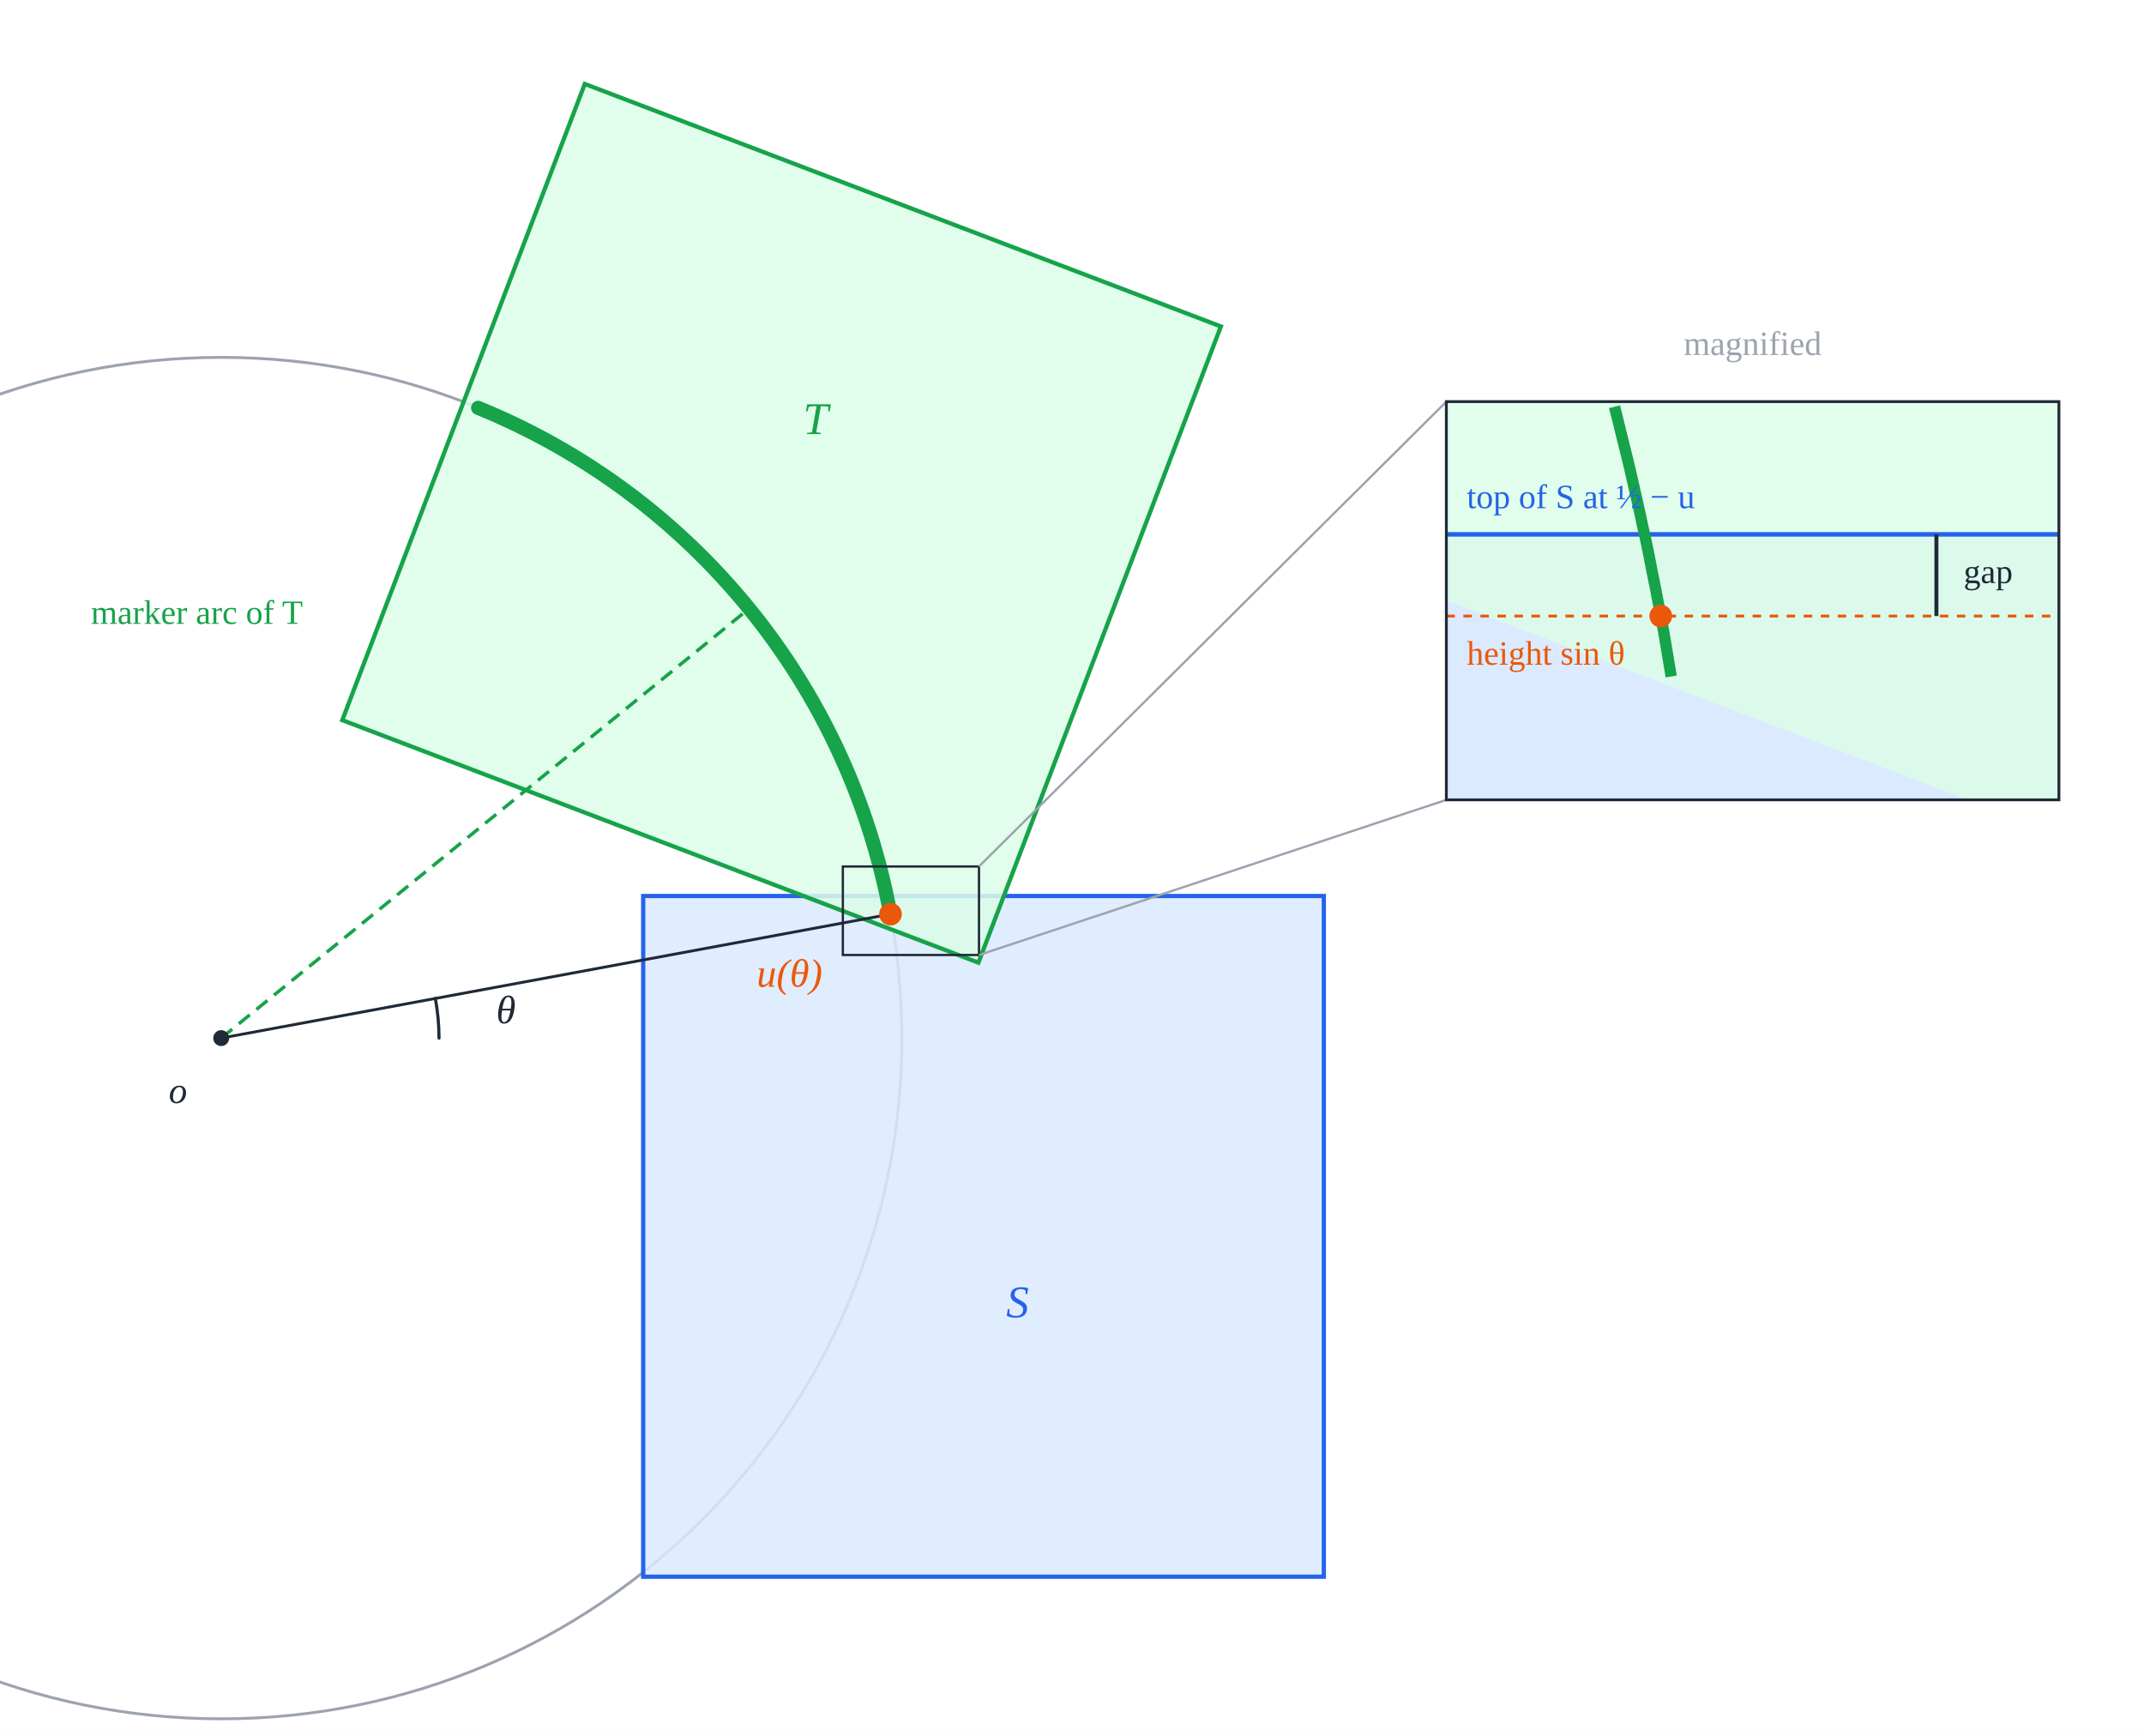
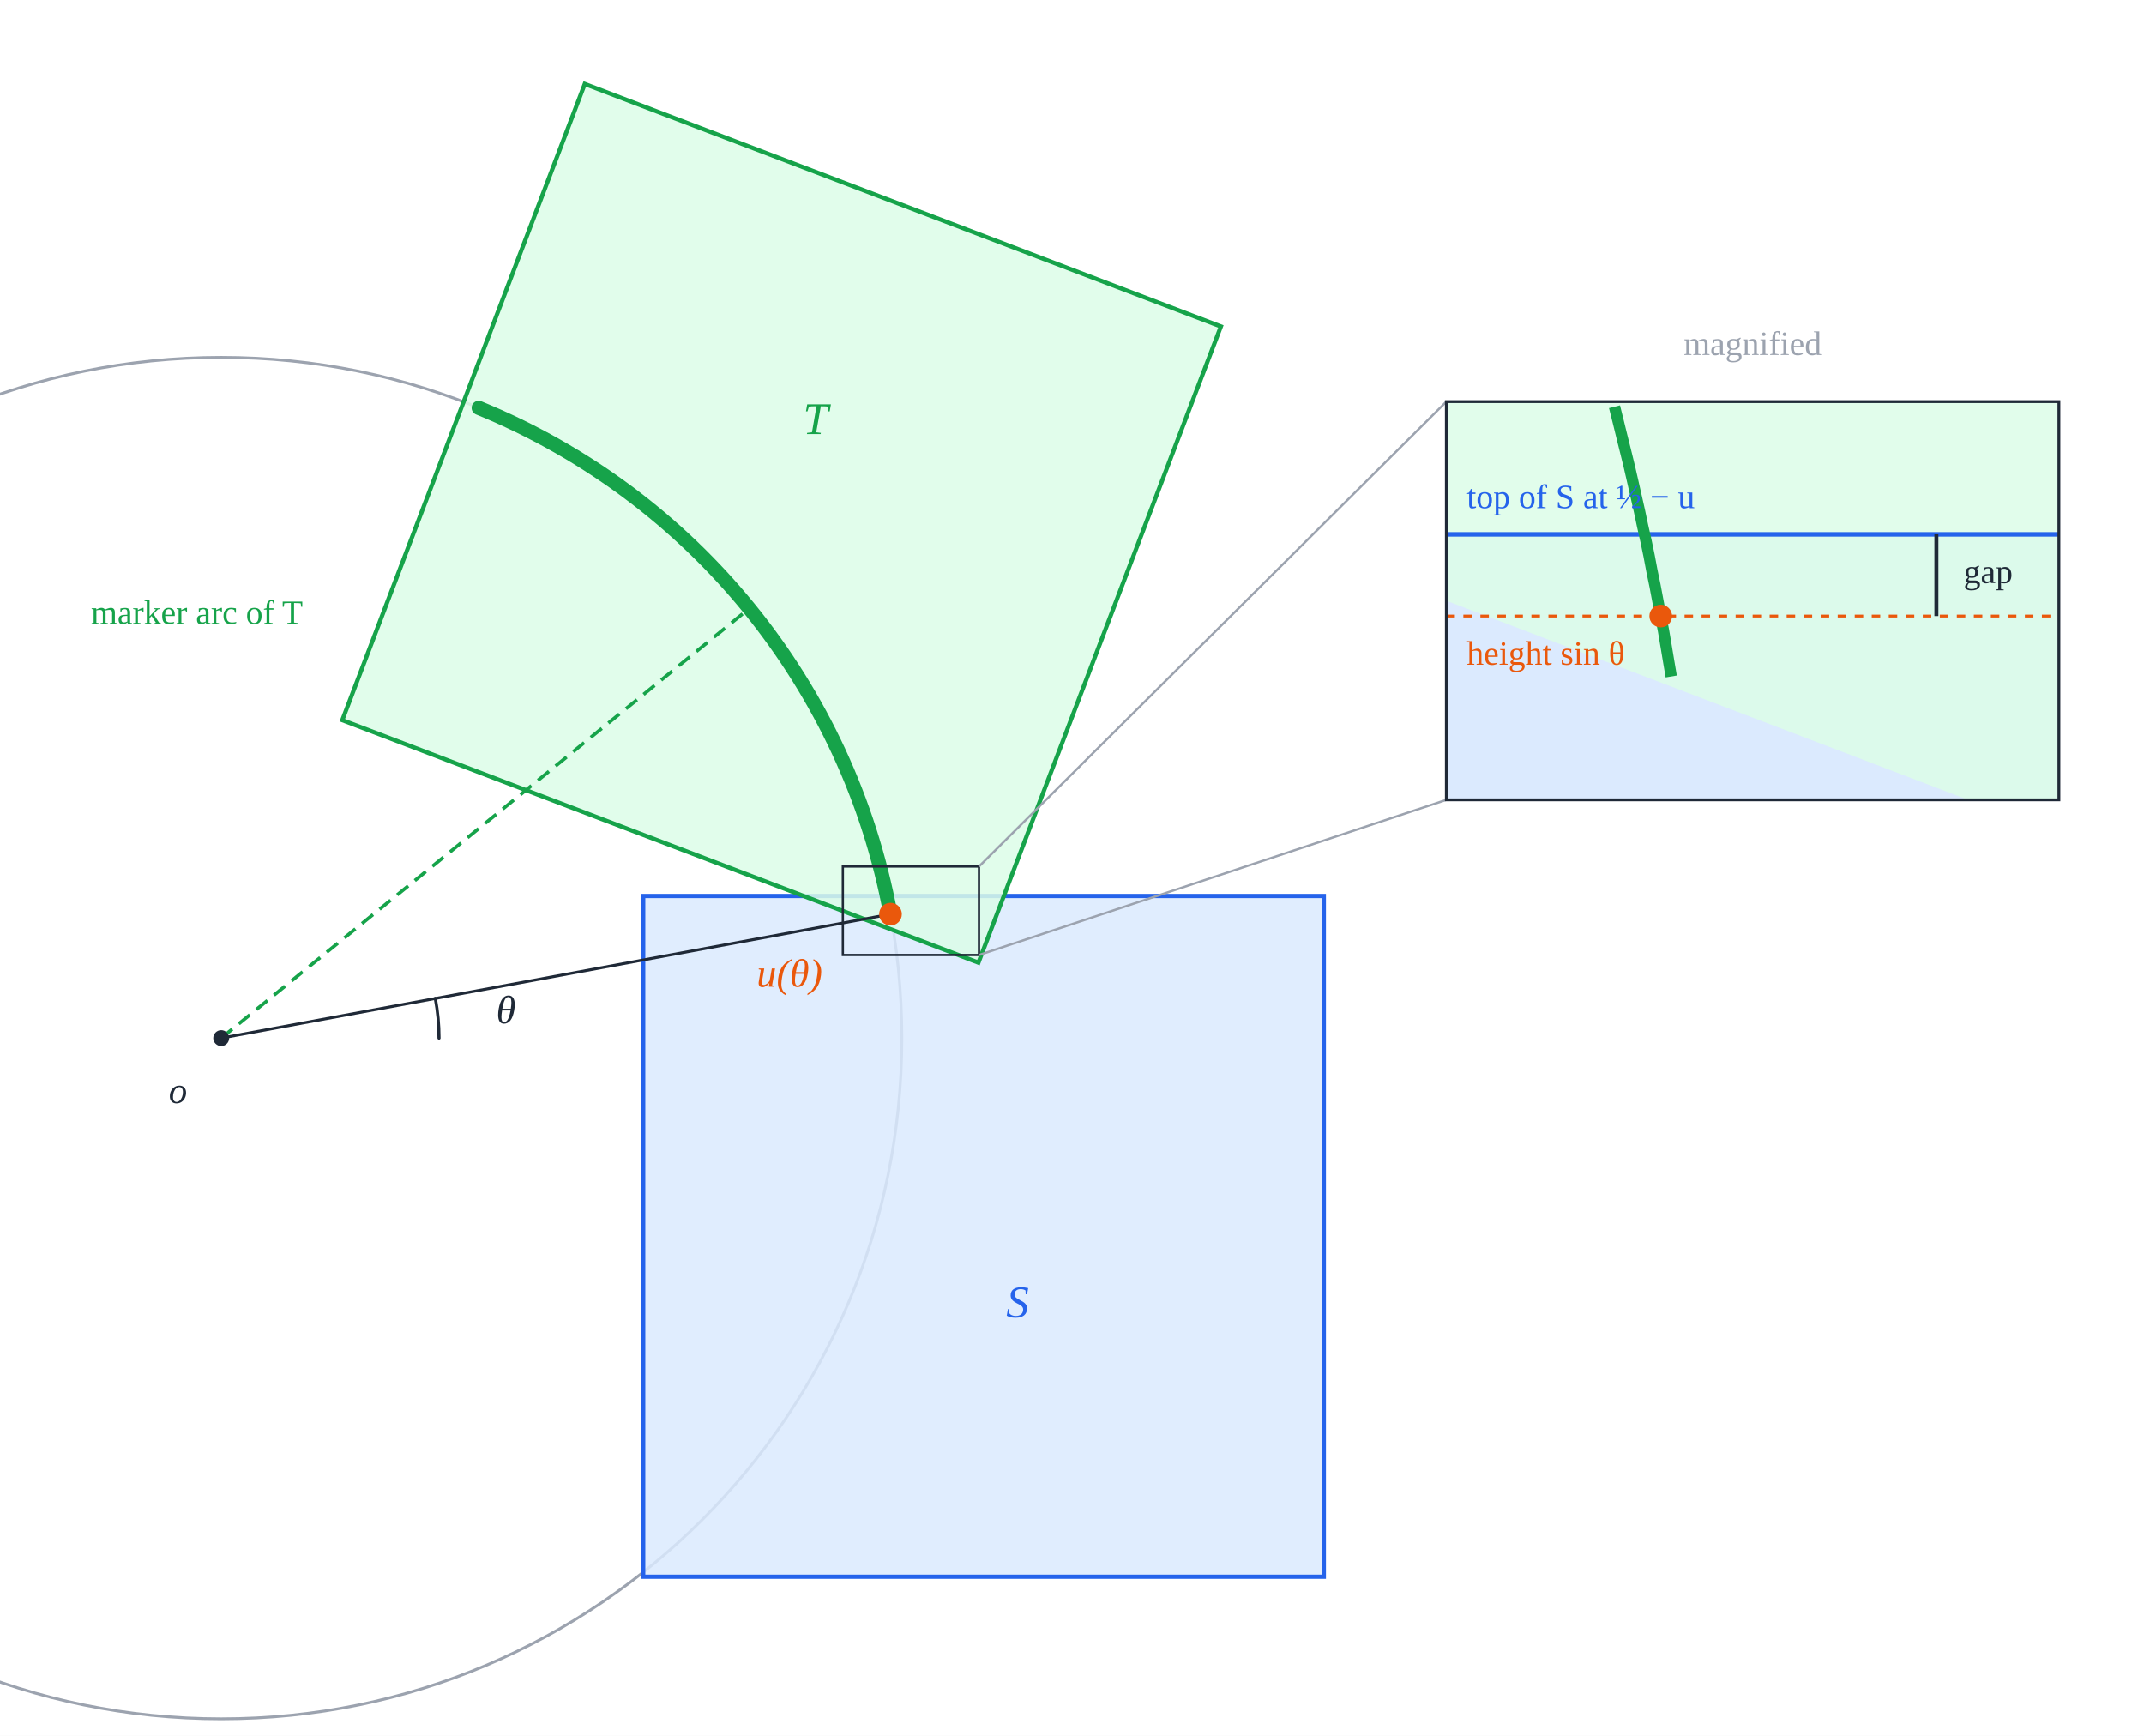
<svg xmlns="http://www.w3.org/2000/svg" width="756" height="612" viewBox="0 0 756 612" role="img" aria-label="A canonical pair for the signs minus 1 and minus 1 with a side source of small label: the point u(theta) of the marker arc of T, half a radian behind its marker, lies in T and below the top edge of S">
  <defs>
    <marker id="arrow" viewBox="0 0 10 10" refX="9" refY="5" markerUnits="userSpaceOnUse" markerWidth="11" markerHeight="11" orient="auto-start-reverse">
      <path d="M 0 0 L 10 5 L 0 10 z" fill="#1f2937" />
    </marker>
  </defs>
  <rect width="100%" height="100%" fill="#ffffff" />
  <circle cx="78.0" cy="366.0" r="240.0" fill="none" stroke="#9ca3af" stroke-width="1" />
  <polygon points="226.8,555.9 466.8,555.9 466.8,315.9 226.8,315.9" fill="#dbeafe" stroke="#2563eb" stroke-width="1.5" fill-opacity="0.85" />
  <polygon points="345.0,339.4 430.5,115.1 206.2,29.6 120.7,253.9" fill="#dcfce7" stroke="#16a34a" stroke-width="1.5" fill-opacity="0.85" />
-   <path d="M 314.0 322.5 A 240.0 240.0 0 0 0 168.6 143.8" fill="none" stroke="#16a34a" stroke-width="5" stroke-linecap="round" />
+   <path d="M 314.0 322.3 A 240.0 240.0 0 0 0 168.8 143.8" fill="none" stroke="#16a34a" stroke-width="5" stroke-linecap="round" />
  <line x1="78.0" y1="366.0" x2="264.2" y2="214.5" stroke="#16a34a" stroke-width="1.2" stroke-dasharray="5 3" />
  <line x1="78.0" y1="366.0" x2="314.0" y2="322.3" stroke="#1f2937" stroke-width="1" />
  <path d="M 154.8 366.0 A 76.8 76.8 0 0 0 153.5 352.0" fill="none" stroke="#1f2937" stroke-width="1.1" stroke-linecap="round" />
  <text x="178.4" y="356.8" font-size="14" font-family="Georgia, 'Times New Roman', serif" fill="#1f2937" text-anchor="middle" dominant-baseline="middle" font-style="italic">θ</text>
  <circle cx="314.0" cy="322.3" r="4" fill="#ea580c" />
  <text x="290.0" y="343.9" font-size="14" font-family="Georgia, 'Times New Roman', serif" fill="#ea580c" text-anchor="end" dominant-baseline="middle" font-style="italic">u(θ)</text>
  <text x="106.8" y="217.2" font-size="12" font-family="Georgia, 'Times New Roman', serif" fill="#16a34a" text-anchor="end" dominant-baseline="middle">marker arc of T</text>
  <polygon points="297.2,336.7 345.2,336.7 345.2,305.5 297.2,305.5" fill="none" stroke="#1f2937" stroke-width="0.8" fill-opacity="1" />
  <line x1="345.2" y1="305.5" x2="510.0" y2="141.6" stroke="#9ca3af" stroke-width="0.8" />
  <line x1="345.2" y1="336.7" x2="510.0" y2="282.0" stroke="#9ca3af" stroke-width="0.8" />
  <polygon points="726.0,282.0 726.0,188.4 510.0,188.4 510.0,282.0" fill="#dbeafe" stroke="none" stroke-width="1.5" fill-opacity="1" />
  <polygon points="726.0,282.0 726.0,141.6 510.0,141.6 510.0,211.8 694.0,282.0" fill="#dcfce7" stroke="none" stroke-width="1.5" fill-opacity="0.85" />
  <line x1="510.0" y1="188.4" x2="726.0" y2="188.4" stroke="#2563eb" stroke-width="1.6" />
  <line x1="510.0" y1="211.8" x2="510.0" y2="211.8" stroke="#16a34a" stroke-width="1.6" />
  <polyline points="589.3,238.5 588.4,233.2 587.5,227.8 586.6,222.5 585.6,217.2 584.6,211.9 583.6,206.6 582.5,201.3 581.5,196.0 580.4,190.7 579.2,185.4 578.1,180.2 576.9,174.9 575.7,169.6 574.5,164.4 573.2,159.1 571.9,153.9 570.6,148.6 569.3,143.4" fill="none" stroke="#16a34a" stroke-width="4" stroke-opacity="1" stroke-linejoin="round" />
  <line x1="510.0" y1="217.2" x2="726.0" y2="217.2" stroke="#ea580c" stroke-width="1" stroke-dasharray="3 3" />
  <circle cx="585.6" cy="217.2" r="4" fill="#ea580c" />
  <line x1="682.8" y1="217.2" x2="682.8" y2="188.4" stroke="#1f2937" stroke-width="1.4" />
  <text x="692.4" y="202.8" font-size="12" font-family="Georgia, 'Times New Roman', serif" fill="#1f2937" text-anchor="start" dominant-baseline="middle">gap</text>
  <polygon points="510.0,282.0 726.0,282.0 726.0,141.6 510.0,141.6" fill="none" stroke="#1f2937" stroke-width="1" fill-opacity="1" />
  <text x="618.0" y="122.4" font-size="12" font-family="Georgia, 'Times New Roman', serif" fill="#9ca3af" text-anchor="middle" dominant-baseline="middle">magnified</text>
  <text x="517.2" y="176.4" font-size="12" font-family="Georgia, 'Times New Roman', serif" fill="#2563eb" text-anchor="start" dominant-baseline="middle">top of S at ½ − u</text>
  <text x="517.2" y="231.6" font-size="12" font-family="Georgia, 'Times New Roman', serif" fill="#ea580c" text-anchor="start" dominant-baseline="middle">height sin θ</text>
  <circle cx="78.0" cy="366.0" r="2.8" fill="#1f2937" />
  <text x="66.0" y="385.2" font-size="13" font-family="Georgia, 'Times New Roman', serif" fill="#1f2937" text-anchor="end" dominant-baseline="middle" font-style="italic">o</text>
  <text x="358.8" y="459.9" font-size="16" font-family="Georgia, 'Times New Roman', serif" fill="#2563eb" text-anchor="middle" dominant-baseline="middle" font-style="italic">S</text>
  <text x="287.6" y="148.5" font-size="16" font-family="Georgia, 'Times New Roman', serif" fill="#16a34a" text-anchor="middle" dominant-baseline="middle" font-style="italic">T</text>
</svg>
